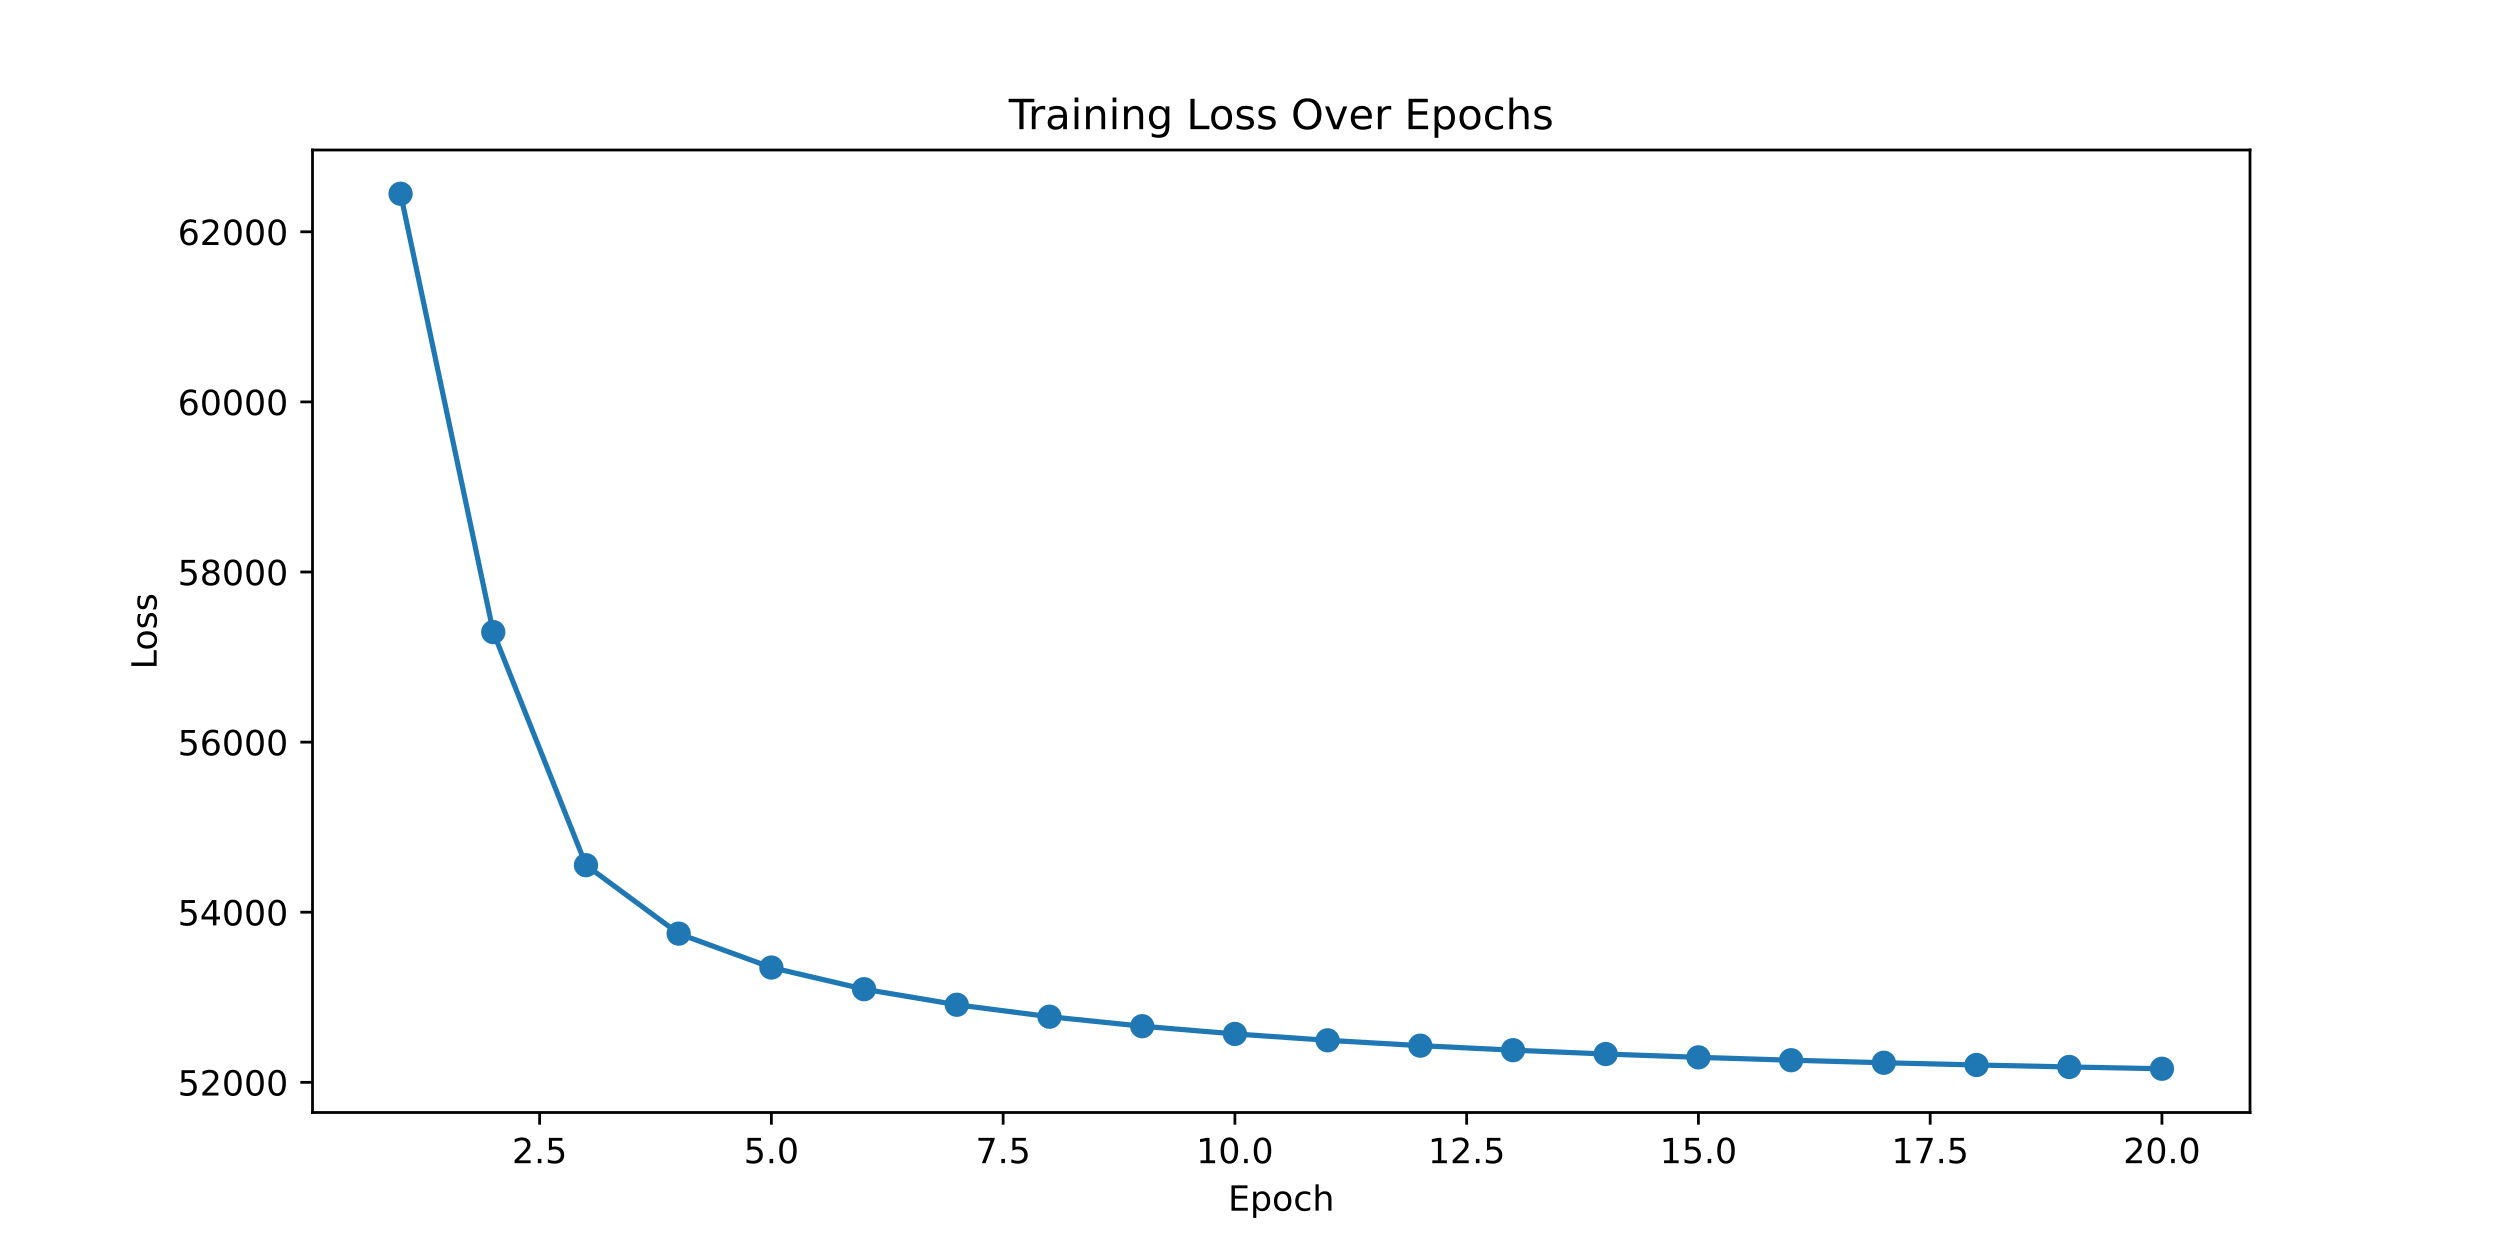
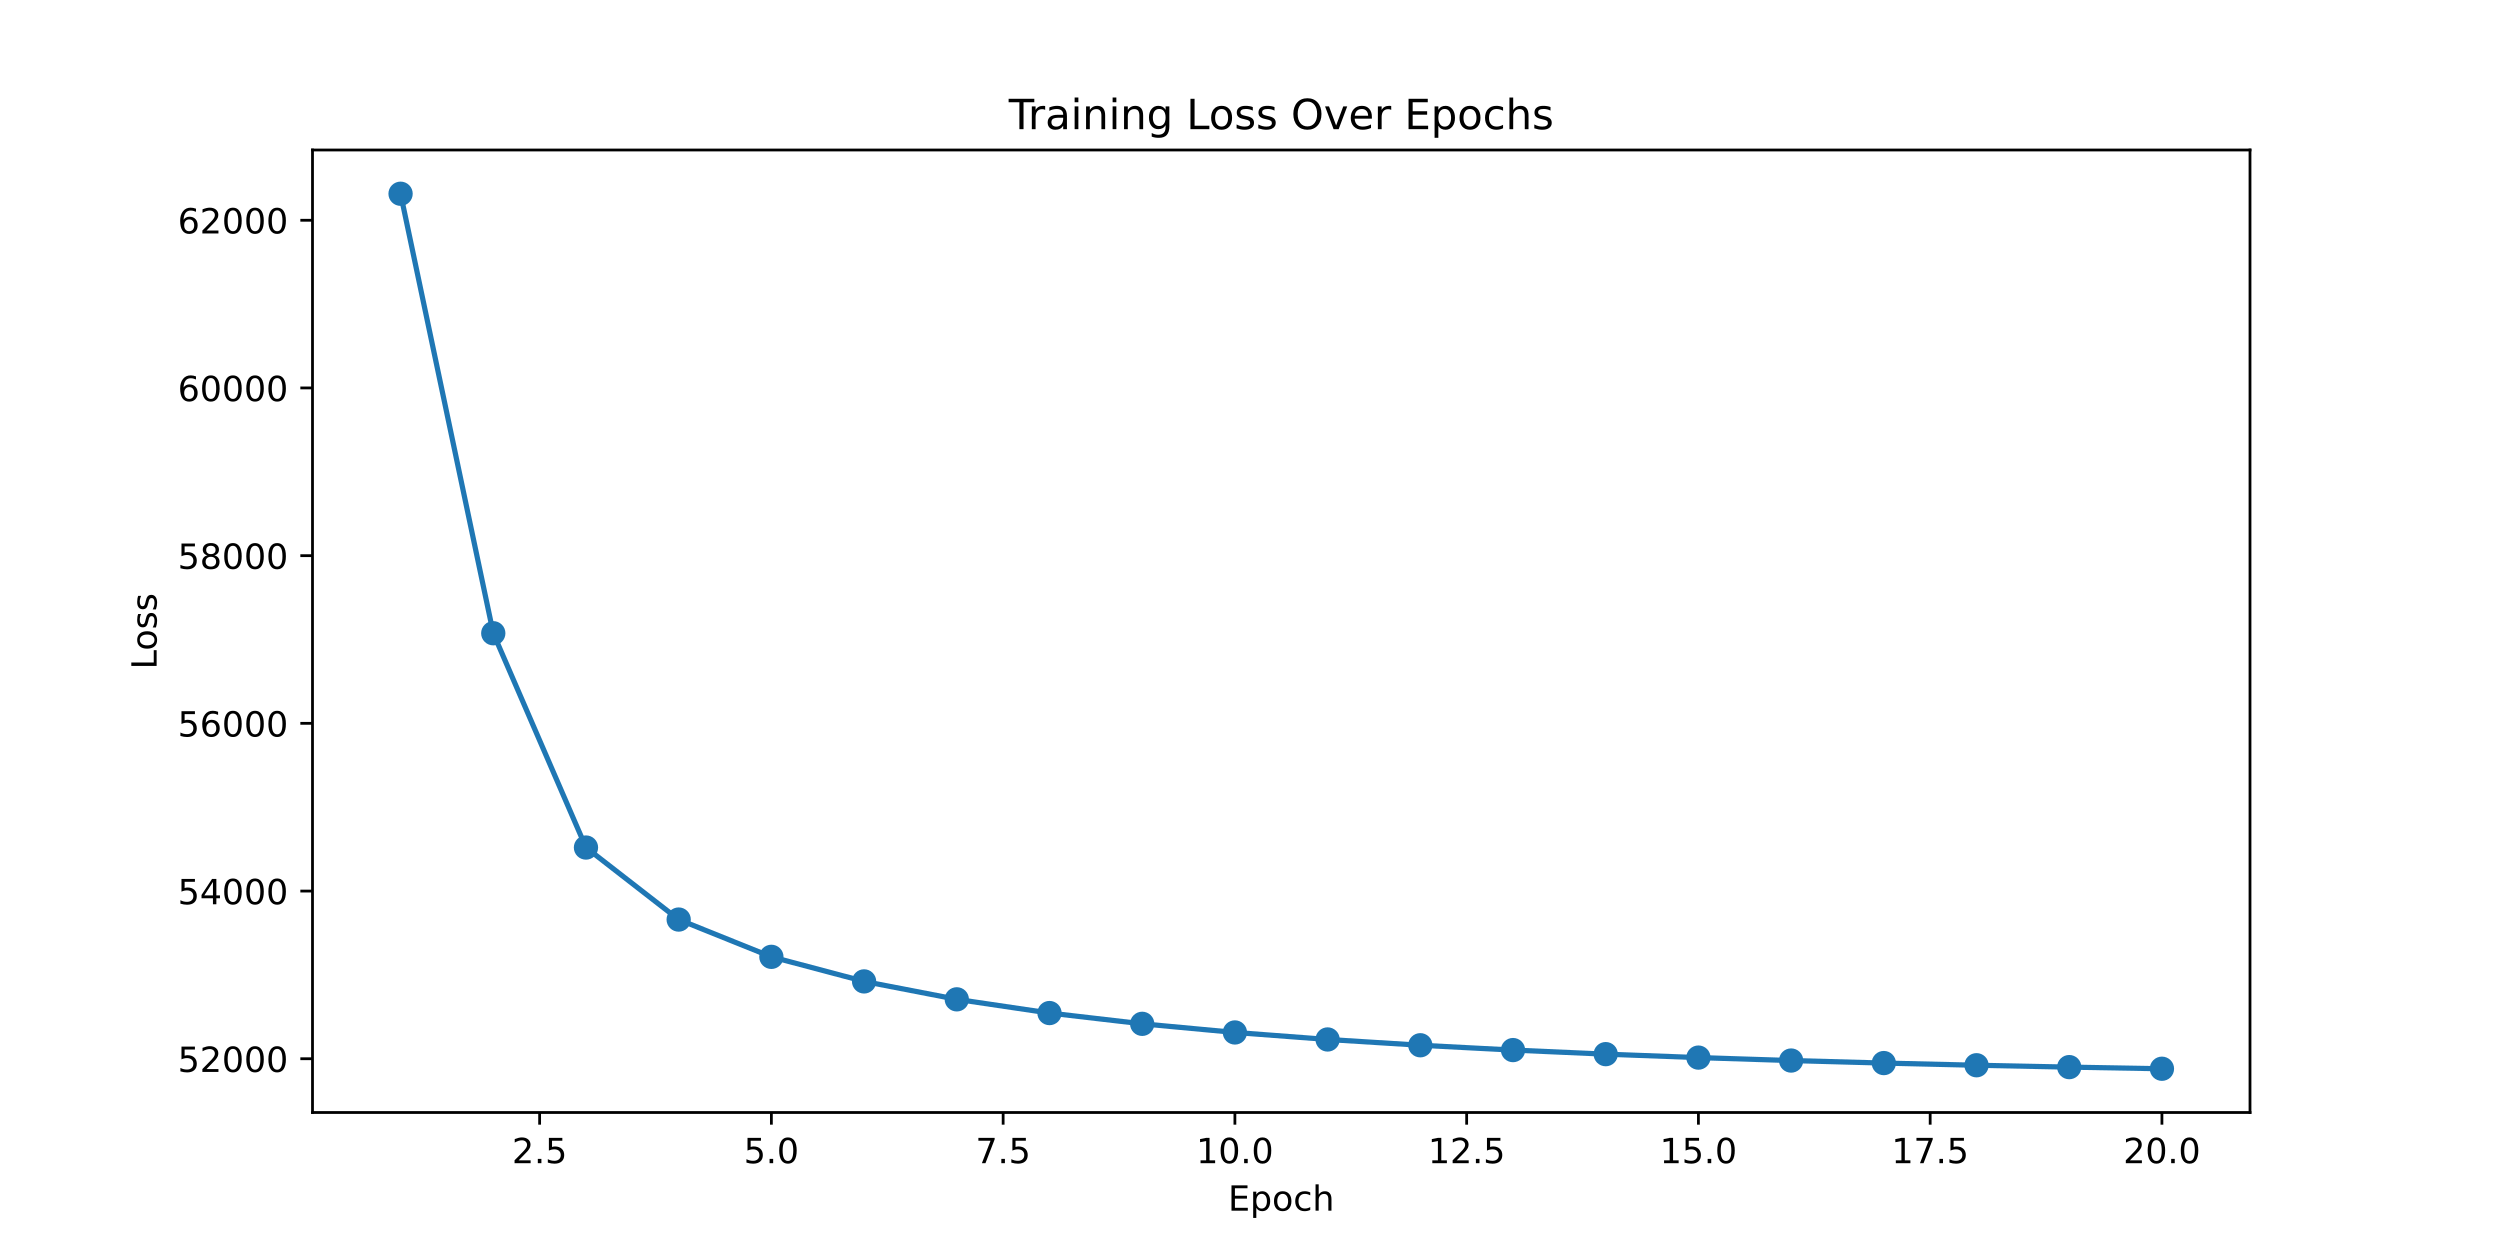
<svg xmlns="http://www.w3.org/2000/svg" xmlns:xlink="http://www.w3.org/1999/xlink" width="720pt" height="360pt" viewBox="0 0 720 360" version="1.1">
  <defs>
    <style type="text/css">*{stroke-linejoin: round; stroke-linecap: butt}</style>
  </defs>
  <g id="figure_1">
    <g id="patch_1">
      <path d="M 0 360  L 720 360  L 720 0  L 0 0  z " style="fill: #ffffff" />
    </g>
    <g id="axes_1">
      <g id="patch_2">
        <path d="M 90 320.4  L 648 320.4  L 648 43.2  L 90 43.2  z " style="fill: #ffffff" />
      </g>
      <g id="matplotlib.axis_1">
        <g id="xtick_1">
          <g id="line2d_1">
            <defs>
-               <path id="mb81f7843fc" d="M 0 0  L 0 3.5  " style="stroke: #000000; stroke-width: 0.8" />
+               <path id="m86ede173ee" d="M 0 0  L 0 3.5  " style="stroke: #000000; stroke-width: 0.8" />
            </defs>
            <g>
-               <use xlink:href="#mb81f7843fc" x="155.411" y="320.4" style="stroke: #000000; stroke-width: 0.8" />
+               <use xlink:href="#m86ede173ee" x="155.411" y="320.4" style="stroke: #000000; stroke-width: 0.8" />
            </g>
          </g>
          <g id="text_1">
            <g transform="translate(147.4599 334.9984) scale(0.1 -0.1)">
              <defs>
                <path id="DejaVuSans-32" d="M 1228 531  L 3431 531  L 3431 0  L 469 0  L 469 531  Q 828 903 1448 1529  Q 2069 2156 2228 2338  Q 2531 2678 2651 2914  Q 2772 3150 2772 3378  Q 2772 3750 2511 3984  Q 2250 4219 1831 4219  Q 1534 4219 1204 4116  Q 875 4013 500 3803  L 500 4441  Q 881 4594 1212 4672  Q 1544 4750 1819 4750  Q 2544 4750 2975 4387  Q 3406 4025 3406 3419  Q 3406 3131 3298 2873  Q 3191 2616 2906 2266  Q 2828 2175 2409 1742  Q 1991 1309 1228 531  z " transform="scale(0.015625)" />
                <path id="DejaVuSans-2e" d="M 684 794  L 1344 794  L 1344 0  L 684 0  L 684 794  z " transform="scale(0.015625)" />
                <path id="DejaVuSans-35" d="M 691 4666  L 3169 4666  L 3169 4134  L 1269 4134  L 1269 2991  Q 1406 3038 1543 3061  Q 1681 3084 1819 3084  Q 2600 3084 3056 2656  Q 3513 2228 3513 1497  Q 3513 744 3044 326  Q 2575 -91 1722 -91  Q 1428 -91 1123 -41  Q 819 9 494 109  L 494 744  Q 775 591 1075 516  Q 1375 441 1709 441  Q 2250 441 2565 725  Q 2881 1009 2881 1497  Q 2881 1984 2565 2268  Q 2250 2553 1709 2553  Q 1456 2553 1204 2497  Q 953 2441 691 2322  L 691 4666  z " transform="scale(0.015625)" />
              </defs>
              <use xlink:href="#DejaVuSans-32" />
              <use xlink:href="#DejaVuSans-2e" transform="translate(63.62305 0)" />
              <use xlink:href="#DejaVuSans-35" transform="translate(95.41016 0)" />
            </g>
          </g>
        </g>
        <g id="xtick_2">
          <g id="line2d_2">
            <g>
-               <use xlink:href="#mb81f7843fc" x="222.158" y="320.4" style="stroke: #000000; stroke-width: 0.8" />
+               <use xlink:href="#m86ede173ee" x="222.158" y="320.4" style="stroke: #000000; stroke-width: 0.8" />
            </g>
          </g>
          <g id="text_2">
            <g transform="translate(214.2063 334.9984) scale(0.1 -0.1)">
              <defs>
                <path id="DejaVuSans-30" d="M 2034 4250  Q 1547 4250 1301 3770  Q 1056 3291 1056 2328  Q 1056 1369 1301 889  Q 1547 409 2034 409  Q 2525 409 2770 889  Q 3016 1369 3016 2328  Q 3016 3291 2770 3770  Q 2525 4250 2034 4250  z M 2034 4750  Q 2819 4750 3233 4129  Q 3647 3509 3647 2328  Q 3647 1150 3233 529  Q 2819 -91 2034 -91  Q 1250 -91 836 529  Q 422 1150 422 2328  Q 422 3509 836 4129  Q 1250 4750 2034 4750  z " transform="scale(0.015625)" />
              </defs>
              <use xlink:href="#DejaVuSans-35" />
              <use xlink:href="#DejaVuSans-2e" transform="translate(63.62305 0)" />
              <use xlink:href="#DejaVuSans-30" transform="translate(95.41016 0)" />
            </g>
          </g>
        </g>
        <g id="xtick_3">
          <g id="line2d_3">
            <g>
-               <use xlink:href="#mb81f7843fc" x="288.904" y="320.4" style="stroke: #000000; stroke-width: 0.8" />
+               <use xlink:href="#m86ede173ee" x="288.904" y="320.4" style="stroke: #000000; stroke-width: 0.8" />
            </g>
          </g>
          <g id="text_3">
            <g transform="translate(280.9527 334.9984) scale(0.1 -0.1)">
              <defs>
                <path id="DejaVuSans-37" d="M 525 4666  L 3525 4666  L 3525 4397  L 1831 0  L 1172 0  L 2766 4134  L 525 4134  L 525 4666  z " transform="scale(0.015625)" />
              </defs>
              <use xlink:href="#DejaVuSans-37" />
              <use xlink:href="#DejaVuSans-2e" transform="translate(63.62305 0)" />
              <use xlink:href="#DejaVuSans-35" transform="translate(95.41016 0)" />
            </g>
          </g>
        </g>
        <g id="xtick_4">
          <g id="line2d_4">
            <g>
-               <use xlink:href="#mb81f7843fc" x="355.651" y="320.4" style="stroke: #000000; stroke-width: 0.8" />
+               <use xlink:href="#m86ede173ee" x="355.651" y="320.4" style="stroke: #000000; stroke-width: 0.8" />
            </g>
          </g>
          <g id="text_4">
            <g transform="translate(344.5179 334.9984) scale(0.1 -0.1)">
              <defs>
                <path id="DejaVuSans-31" d="M 794 531  L 1825 531  L 1825 4091  L 703 3866  L 703 4441  L 1819 4666  L 2450 4666  L 2450 531  L 3481 531  L 3481 0  L 794 0  L 794 531  z " transform="scale(0.015625)" />
              </defs>
              <use xlink:href="#DejaVuSans-31" />
              <use xlink:href="#DejaVuSans-30" transform="translate(63.62305 0)" />
              <use xlink:href="#DejaVuSans-2e" transform="translate(127.2461 0)" />
              <use xlink:href="#DejaVuSans-30" transform="translate(159.0332 0)" />
            </g>
          </g>
        </g>
        <g id="xtick_5">
          <g id="line2d_5">
            <g>
-               <use xlink:href="#mb81f7843fc" x="422.397" y="320.4" style="stroke: #000000; stroke-width: 0.8" />
+               <use xlink:href="#m86ede173ee" x="422.397" y="320.4" style="stroke: #000000; stroke-width: 0.8" />
            </g>
          </g>
          <g id="text_5">
            <g transform="translate(411.2643 334.9984) scale(0.1 -0.1)">
              <use xlink:href="#DejaVuSans-31" />
              <use xlink:href="#DejaVuSans-32" transform="translate(63.62305 0)" />
              <use xlink:href="#DejaVuSans-2e" transform="translate(127.2461 0)" />
              <use xlink:href="#DejaVuSans-35" transform="translate(159.0332 0)" />
            </g>
          </g>
        </g>
        <g id="xtick_6">
          <g id="line2d_6">
            <g>
-               <use xlink:href="#mb81f7843fc" x="489.144" y="320.4" style="stroke: #000000; stroke-width: 0.8" />
+               <use xlink:href="#m86ede173ee" x="489.144" y="320.4" style="stroke: #000000; stroke-width: 0.8" />
            </g>
          </g>
          <g id="text_6">
            <g transform="translate(478.0107 334.9984) scale(0.1 -0.1)">
              <use xlink:href="#DejaVuSans-31" />
              <use xlink:href="#DejaVuSans-35" transform="translate(63.62305 0)" />
              <use xlink:href="#DejaVuSans-2e" transform="translate(127.2461 0)" />
              <use xlink:href="#DejaVuSans-30" transform="translate(159.0332 0)" />
            </g>
          </g>
        </g>
        <g id="xtick_7">
          <g id="line2d_7">
            <g>
-               <use xlink:href="#mb81f7843fc" x="555.89" y="320.4" style="stroke: #000000; stroke-width: 0.8" />
+               <use xlink:href="#m86ede173ee" x="555.89" y="320.4" style="stroke: #000000; stroke-width: 0.8" />
            </g>
          </g>
          <g id="text_7">
            <g transform="translate(544.7571 334.9984) scale(0.1 -0.1)">
              <use xlink:href="#DejaVuSans-31" />
              <use xlink:href="#DejaVuSans-37" transform="translate(63.62305 0)" />
              <use xlink:href="#DejaVuSans-2e" transform="translate(127.2461 0)" />
              <use xlink:href="#DejaVuSans-35" transform="translate(159.0332 0)" />
            </g>
          </g>
        </g>
        <g id="xtick_8">
          <g id="line2d_8">
            <g>
-               <use xlink:href="#mb81f7843fc" x="622.636" y="320.4" style="stroke: #000000; stroke-width: 0.8" />
+               <use xlink:href="#m86ede173ee" x="622.636" y="320.4" style="stroke: #000000; stroke-width: 0.8" />
            </g>
          </g>
          <g id="text_8">
            <g transform="translate(611.5036 334.9984) scale(0.1 -0.1)">
              <use xlink:href="#DejaVuSans-32" />
              <use xlink:href="#DejaVuSans-30" transform="translate(63.62305 0)" />
              <use xlink:href="#DejaVuSans-2e" transform="translate(127.2461 0)" />
              <use xlink:href="#DejaVuSans-30" transform="translate(159.0332 0)" />
            </g>
          </g>
        </g>
        <g id="text_9">
          <g transform="translate(353.6891 348.6766) scale(0.1 -0.1)">
            <defs>
              <path id="DejaVuSans-45" d="M 628 4666  L 3578 4666  L 3578 4134  L 1259 4134  L 1259 2753  L 3481 2753  L 3481 2222  L 1259 2222  L 1259 531  L 3634 531  L 3634 0  L 628 0  L 628 4666  z " transform="scale(0.015625)" />
              <path id="DejaVuSans-70" d="M 1159 525  L 1159 -1331  L 581 -1331  L 581 3500  L 1159 3500  L 1159 2969  Q 1341 3281 1617 3432  Q 1894 3584 2278 3584  Q 2916 3584 3314 3078  Q 3713 2572 3713 1747  Q 3713 922 3314 415  Q 2916 -91 2278 -91  Q 1894 -91 1617 61  Q 1341 213 1159 525  z M 3116 1747  Q 3116 2381 2855 2742  Q 2594 3103 2138 3103  Q 1681 3103 1420 2742  Q 1159 2381 1159 1747  Q 1159 1113 1420 752  Q 1681 391 2138 391  Q 2594 391 2855 752  Q 3116 1113 3116 1747  z " transform="scale(0.015625)" />
              <path id="DejaVuSans-6f" d="M 1959 3097  Q 1497 3097 1228 2736  Q 959 2375 959 1747  Q 959 1119 1226 758  Q 1494 397 1959 397  Q 2419 397 2687 759  Q 2956 1122 2956 1747  Q 2956 2369 2687 2733  Q 2419 3097 1959 3097  z M 1959 3584  Q 2709 3584 3137 3096  Q 3566 2609 3566 1747  Q 3566 888 3137 398  Q 2709 -91 1959 -91  Q 1206 -91 779 398  Q 353 888 353 1747  Q 353 2609 779 3096  Q 1206 3584 1959 3584  z " transform="scale(0.015625)" />
              <path id="DejaVuSans-63" d="M 3122 3366  L 3122 2828  Q 2878 2963 2633 3030  Q 2388 3097 2138 3097  Q 1578 3097 1268 2742  Q 959 2388 959 1747  Q 959 1106 1268 751  Q 1578 397 2138 397  Q 2388 397 2633 464  Q 2878 531 3122 666  L 3122 134  Q 2881 22 2623 -34  Q 2366 -91 2075 -91  Q 1284 -91 818 406  Q 353 903 353 1747  Q 353 2603 823 3093  Q 1294 3584 2113 3584  Q 2378 3584 2631 3529  Q 2884 3475 3122 3366  z " transform="scale(0.015625)" />
              <path id="DejaVuSans-68" d="M 3513 2113  L 3513 0  L 2938 0  L 2938 2094  Q 2938 2591 2744 2837  Q 2550 3084 2163 3084  Q 1697 3084 1428 2787  Q 1159 2491 1159 1978  L 1159 0  L 581 0  L 581 4863  L 1159 4863  L 1159 2956  Q 1366 3272 1645 3428  Q 1925 3584 2291 3584  Q 2894 3584 3203 3211  Q 3513 2838 3513 2113  z " transform="scale(0.015625)" />
            </defs>
            <use xlink:href="#DejaVuSans-45" />
            <use xlink:href="#DejaVuSans-70" transform="translate(63.18359 0)" />
            <use xlink:href="#DejaVuSans-6f" transform="translate(126.6602 0)" />
            <use xlink:href="#DejaVuSans-63" transform="translate(187.8418 0)" />
            <use xlink:href="#DejaVuSans-68" transform="translate(242.8223 0)" />
          </g>
        </g>
      </g>
      <g id="matplotlib.axis_2">
        <g id="ytick_1">
          <g id="line2d_9">
            <defs>
-               <path id="mbf76de9b8c" d="M 0 0  L -3.5 0  " style="stroke: #000000; stroke-width: 0.8" />
+               <path id="m287cf3b19f" d="M 0 0  L -3.5 0  " style="stroke: #000000; stroke-width: 0.8" />
            </defs>
            <g>
-               <use xlink:href="#mbf76de9b8c" x="90" y="311.71" style="stroke: #000000; stroke-width: 0.8" />
+               <use xlink:href="#m287cf3b19f" x="90" y="304.919" style="stroke: #000000; stroke-width: 0.8" />
            </g>
          </g>
          <g id="text_10">
-             <g transform="translate(51.1875 315.5093) scale(0.1 -0.1)">
+             <g transform="translate(51.1875 308.7183) scale(0.1 -0.1)">
              <use xlink:href="#DejaVuSans-35" />
              <use xlink:href="#DejaVuSans-32" transform="translate(63.62305 0)" />
              <use xlink:href="#DejaVuSans-30" transform="translate(127.2461 0)" />
              <use xlink:href="#DejaVuSans-30" transform="translate(190.8691 0)" />
              <use xlink:href="#DejaVuSans-30" transform="translate(254.4922 0)" />
            </g>
          </g>
        </g>
        <g id="ytick_2">
          <g id="line2d_10">
            <g>
-               <use xlink:href="#mbf76de9b8c" x="90" y="262.719" style="stroke: #000000; stroke-width: 0.8" />
+               <use xlink:href="#m287cf3b19f" x="90" y="256.621" style="stroke: #000000; stroke-width: 0.8" />
            </g>
          </g>
          <g id="text_11">
-             <g transform="translate(51.1875 266.5179) scale(0.1 -0.1)">
+             <g transform="translate(51.1875 260.4207) scale(0.1 -0.1)">
              <defs>
                <path id="DejaVuSans-34" d="M 2419 4116  L 825 1625  L 2419 1625  L 2419 4116  z M 2253 4666  L 3047 4666  L 3047 1625  L 3713 1625  L 3713 1100  L 3047 1100  L 3047 0  L 2419 0  L 2419 1100  L 313 1100  L 313 1709  L 2253 4666  z " transform="scale(0.015625)" />
              </defs>
              <use xlink:href="#DejaVuSans-35" />
              <use xlink:href="#DejaVuSans-34" transform="translate(63.62305 0)" />
              <use xlink:href="#DejaVuSans-30" transform="translate(127.2461 0)" />
              <use xlink:href="#DejaVuSans-30" transform="translate(190.8691 0)" />
              <use xlink:href="#DejaVuSans-30" transform="translate(254.4922 0)" />
            </g>
          </g>
        </g>
        <g id="ytick_3">
          <g id="line2d_11">
            <g>
-               <use xlink:href="#mbf76de9b8c" x="90" y="213.727" style="stroke: #000000; stroke-width: 0.8" />
+               <use xlink:href="#m287cf3b19f" x="90" y="208.324" style="stroke: #000000; stroke-width: 0.8" />
            </g>
          </g>
          <g id="text_12">
-             <g transform="translate(51.1875 217.5266) scale(0.1 -0.1)">
+             <g transform="translate(51.1875 212.123) scale(0.1 -0.1)">
              <defs>
                <path id="DejaVuSans-36" d="M 2113 2584  Q 1688 2584 1439 2293  Q 1191 2003 1191 1497  Q 1191 994 1439 701  Q 1688 409 2113 409  Q 2538 409 2786 701  Q 3034 994 3034 1497  Q 3034 2003 2786 2293  Q 2538 2584 2113 2584  z M 3366 4563  L 3366 3988  Q 3128 4100 2886 4159  Q 2644 4219 2406 4219  Q 1781 4219 1451 3797  Q 1122 3375 1075 2522  Q 1259 2794 1537 2939  Q 1816 3084 2150 3084  Q 2853 3084 3261 2657  Q 3669 2231 3669 1497  Q 3669 778 3244 343  Q 2819 -91 2113 -91  Q 1303 -91 875 529  Q 447 1150 447 2328  Q 447 3434 972 4092  Q 1497 4750 2381 4750  Q 2619 4750 2861 4703  Q 3103 4656 3366 4563  z " transform="scale(0.015625)" />
              </defs>
              <use xlink:href="#DejaVuSans-35" />
              <use xlink:href="#DejaVuSans-36" transform="translate(63.62305 0)" />
              <use xlink:href="#DejaVuSans-30" transform="translate(127.2461 0)" />
              <use xlink:href="#DejaVuSans-30" transform="translate(190.8691 0)" />
              <use xlink:href="#DejaVuSans-30" transform="translate(254.4922 0)" />
            </g>
          </g>
        </g>
        <g id="ytick_4">
          <g id="line2d_12">
            <g>
-               <use xlink:href="#mbf76de9b8c" x="90" y="164.736" style="stroke: #000000; stroke-width: 0.8" />
+               <use xlink:href="#m287cf3b19f" x="90" y="160.026" style="stroke: #000000; stroke-width: 0.8" />
            </g>
          </g>
          <g id="text_13">
-             <g transform="translate(51.1875 168.5352) scale(0.1 -0.1)">
+             <g transform="translate(51.1875 163.8253) scale(0.1 -0.1)">
              <defs>
                <path id="DejaVuSans-38" d="M 2034 2216  Q 1584 2216 1326 1975  Q 1069 1734 1069 1313  Q 1069 891 1326 650  Q 1584 409 2034 409  Q 2484 409 2743 651  Q 3003 894 3003 1313  Q 3003 1734 2745 1975  Q 2488 2216 2034 2216  z M 1403 2484  Q 997 2584 770 2862  Q 544 3141 544 3541  Q 544 4100 942 4425  Q 1341 4750 2034 4750  Q 2731 4750 3128 4425  Q 3525 4100 3525 3541  Q 3525 3141 3298 2862  Q 3072 2584 2669 2484  Q 3125 2378 3379 2068  Q 3634 1759 3634 1313  Q 3634 634 3220 271  Q 2806 -91 2034 -91  Q 1263 -91 848 271  Q 434 634 434 1313  Q 434 1759 690 2068  Q 947 2378 1403 2484  z M 1172 3481  Q 1172 3119 1398 2916  Q 1625 2713 2034 2713  Q 2441 2713 2670 2916  Q 2900 3119 2900 3481  Q 2900 3844 2670 4047  Q 2441 4250 2034 4250  Q 1625 4250 1398 4047  Q 1172 3844 1172 3481  z " transform="scale(0.015625)" />
              </defs>
              <use xlink:href="#DejaVuSans-35" />
              <use xlink:href="#DejaVuSans-38" transform="translate(63.62305 0)" />
              <use xlink:href="#DejaVuSans-30" transform="translate(127.2461 0)" />
              <use xlink:href="#DejaVuSans-30" transform="translate(190.8691 0)" />
              <use xlink:href="#DejaVuSans-30" transform="translate(254.4922 0)" />
            </g>
          </g>
        </g>
        <g id="ytick_5">
          <g id="line2d_13">
            <g>
-               <use xlink:href="#mbf76de9b8c" x="90" y="115.745" style="stroke: #000000; stroke-width: 0.8" />
+               <use xlink:href="#m287cf3b19f" x="90" y="111.728" style="stroke: #000000; stroke-width: 0.8" />
            </g>
          </g>
          <g id="text_14">
-             <g transform="translate(51.1875 119.5438) scale(0.1 -0.1)">
+             <g transform="translate(51.1875 115.5277) scale(0.1 -0.1)">
              <use xlink:href="#DejaVuSans-36" />
              <use xlink:href="#DejaVuSans-30" transform="translate(63.62305 0)" />
              <use xlink:href="#DejaVuSans-30" transform="translate(127.2461 0)" />
              <use xlink:href="#DejaVuSans-30" transform="translate(190.8691 0)" />
              <use xlink:href="#DejaVuSans-30" transform="translate(254.4922 0)" />
            </g>
          </g>
        </g>
        <g id="ytick_6">
          <g id="line2d_14">
            <g>
-               <use xlink:href="#mbf76de9b8c" x="90" y="66.753" style="stroke: #000000; stroke-width: 0.8" />
+               <use xlink:href="#m287cf3b19f" x="90" y="63.431" style="stroke: #000000; stroke-width: 0.8" />
            </g>
          </g>
          <g id="text_15">
-             <g transform="translate(51.1875 70.55245) scale(0.1 -0.1)">
+             <g transform="translate(51.1875 67.22998) scale(0.1 -0.1)">
              <use xlink:href="#DejaVuSans-36" />
              <use xlink:href="#DejaVuSans-32" transform="translate(63.62305 0)" />
              <use xlink:href="#DejaVuSans-30" transform="translate(127.2461 0)" />
              <use xlink:href="#DejaVuSans-30" transform="translate(190.8691 0)" />
              <use xlink:href="#DejaVuSans-30" transform="translate(254.4922 0)" />
            </g>
          </g>
        </g>
        <g id="text_16">
          <g transform="translate(45.10781 192.7672) rotate(-90) scale(0.1 -0.1)">
            <defs>
              <path id="DejaVuSans-4c" d="M 628 4666  L 1259 4666  L 1259 531  L 3531 531  L 3531 0  L 628 0  L 628 4666  z " transform="scale(0.015625)" />
              <path id="DejaVuSans-73" d="M 2834 3397  L 2834 2853  Q 2591 2978 2328 3040  Q 2066 3103 1784 3103  Q 1356 3103 1142 2972  Q 928 2841 928 2578  Q 928 2378 1081 2264  Q 1234 2150 1697 2047  L 1894 2003  Q 2506 1872 2764 1633  Q 3022 1394 3022 966  Q 3022 478 2636 193  Q 2250 -91 1575 -91  Q 1294 -91 989 -36  Q 684 19 347 128  L 347 722  Q 666 556 975 473  Q 1284 391 1588 391  Q 1994 391 2212 530  Q 2431 669 2431 922  Q 2431 1156 2273 1281  Q 2116 1406 1581 1522  L 1381 1569  Q 847 1681 609 1914  Q 372 2147 372 2553  Q 372 3047 722 3315  Q 1072 3584 1716 3584  Q 2034 3584 2315 3537  Q 2597 3491 2834 3397  z " transform="scale(0.015625)" />
            </defs>
            <use xlink:href="#DejaVuSans-4c" />
            <use xlink:href="#DejaVuSans-6f" transform="translate(53.96289 0)" />
            <use xlink:href="#DejaVuSans-73" transform="translate(115.1445 0)" />
            <use xlink:href="#DejaVuSans-73" transform="translate(167.2441 0)" />
          </g>
        </g>
      </g>
      <g id="line2d_15">
-         <path d="M 115.364 55.8  L 142.062 182.043  L 168.761 249.171  L 195.459 268.887  L 222.158 278.653  L 248.856 284.886  L 275.555 289.373  L 302.254 292.814  L 328.952 295.549  L 355.651 297.774  L 382.349 299.612  L 409.048 301.149  L 435.746 302.45  L 462.445 303.559  L 489.144 304.515  L 515.842 305.345  L 542.541 306.073  L 569.239 306.716  L 595.938 307.288  L 622.636 307.8  " clip-path="url(#p6ecf3ffd17)" style="fill: none; stroke: #1f77b4; stroke-width: 1.5; stroke-linecap: square" />
+         <path d="M 115.364 55.8  L 142.062 182.375  L 168.761 244.092  L 195.459 264.832  L 222.158 275.571  L 248.856 282.648  L 275.555 287.81  L 302.254 291.76  L 328.952 294.863  L 355.651 297.348  L 382.349 299.368  L 409.048 301.034  L 435.746 302.424  L 462.445 303.595  L 489.144 304.589  L 515.842 305.437  L 542.541 306.164  L 569.239 306.791  L 595.938 307.331  L 622.636 307.8  " clip-path="url(#pf9868fb982)" style="fill: none; stroke: #1f77b4; stroke-width: 1.5; stroke-linecap: square" />
        <defs>
-           <path id="m2b61f5367e" d="M 0 3  C 0.796 3 1.559 2.684 2.121 2.121  C 2.684 1.559 3 0.796 3 0  C 3 -0.796 2.684 -1.559 2.121 -2.121  C 1.559 -2.684 0.796 -3 0 -3  C -0.796 -3 -1.559 -2.684 -2.121 -2.121  C -2.684 -1.559 -3 -0.796 -3 0  C -3 0.796 -2.684 1.559 -2.121 2.121  C -1.559 2.684 -0.796 3 0 3  z " style="stroke: #1f77b4" />
+           <path id="mb60d9df8a7" d="M 0 3  C 0.796 3 1.559 2.684 2.121 2.121  C 2.684 1.559 3 0.796 3 0  C 3 -0.796 2.684 -1.559 2.121 -2.121  C 1.559 -2.684 0.796 -3 0 -3  C -0.796 -3 -1.559 -2.684 -2.121 -2.121  C -2.684 -1.559 -3 -0.796 -3 0  C -3 0.796 -2.684 1.559 -2.121 2.121  C -1.559 2.684 -0.796 3 0 3  z " style="stroke: #1f77b4" />
        </defs>
-         <g clip-path="url(#p6ecf3ffd17)">
-           <use xlink:href="#m2b61f5367e" x="115.364" y="55.8" style="fill: #1f77b4; stroke: #1f77b4" />
-           <use xlink:href="#m2b61f5367e" x="142.062" y="182.043" style="fill: #1f77b4; stroke: #1f77b4" />
-           <use xlink:href="#m2b61f5367e" x="168.761" y="249.171" style="fill: #1f77b4; stroke: #1f77b4" />
-           <use xlink:href="#m2b61f5367e" x="195.459" y="268.887" style="fill: #1f77b4; stroke: #1f77b4" />
-           <use xlink:href="#m2b61f5367e" x="222.158" y="278.653" style="fill: #1f77b4; stroke: #1f77b4" />
-           <use xlink:href="#m2b61f5367e" x="248.856" y="284.886" style="fill: #1f77b4; stroke: #1f77b4" />
-           <use xlink:href="#m2b61f5367e" x="275.555" y="289.373" style="fill: #1f77b4; stroke: #1f77b4" />
-           <use xlink:href="#m2b61f5367e" x="302.254" y="292.814" style="fill: #1f77b4; stroke: #1f77b4" />
-           <use xlink:href="#m2b61f5367e" x="328.952" y="295.549" style="fill: #1f77b4; stroke: #1f77b4" />
-           <use xlink:href="#m2b61f5367e" x="355.651" y="297.774" style="fill: #1f77b4; stroke: #1f77b4" />
-           <use xlink:href="#m2b61f5367e" x="382.349" y="299.612" style="fill: #1f77b4; stroke: #1f77b4" />
-           <use xlink:href="#m2b61f5367e" x="409.048" y="301.149" style="fill: #1f77b4; stroke: #1f77b4" />
-           <use xlink:href="#m2b61f5367e" x="435.746" y="302.45" style="fill: #1f77b4; stroke: #1f77b4" />
-           <use xlink:href="#m2b61f5367e" x="462.445" y="303.559" style="fill: #1f77b4; stroke: #1f77b4" />
-           <use xlink:href="#m2b61f5367e" x="489.144" y="304.515" style="fill: #1f77b4; stroke: #1f77b4" />
-           <use xlink:href="#m2b61f5367e" x="515.842" y="305.345" style="fill: #1f77b4; stroke: #1f77b4" />
-           <use xlink:href="#m2b61f5367e" x="542.541" y="306.073" style="fill: #1f77b4; stroke: #1f77b4" />
-           <use xlink:href="#m2b61f5367e" x="569.239" y="306.716" style="fill: #1f77b4; stroke: #1f77b4" />
-           <use xlink:href="#m2b61f5367e" x="595.938" y="307.288" style="fill: #1f77b4; stroke: #1f77b4" />
-           <use xlink:href="#m2b61f5367e" x="622.636" y="307.8" style="fill: #1f77b4; stroke: #1f77b4" />
+         <g clip-path="url(#pf9868fb982)">
+           <use xlink:href="#mb60d9df8a7" x="115.364" y="55.8" style="fill: #1f77b4; stroke: #1f77b4" />
+           <use xlink:href="#mb60d9df8a7" x="142.062" y="182.375" style="fill: #1f77b4; stroke: #1f77b4" />
+           <use xlink:href="#mb60d9df8a7" x="168.761" y="244.092" style="fill: #1f77b4; stroke: #1f77b4" />
+           <use xlink:href="#mb60d9df8a7" x="195.459" y="264.832" style="fill: #1f77b4; stroke: #1f77b4" />
+           <use xlink:href="#mb60d9df8a7" x="222.158" y="275.571" style="fill: #1f77b4; stroke: #1f77b4" />
+           <use xlink:href="#mb60d9df8a7" x="248.856" y="282.648" style="fill: #1f77b4; stroke: #1f77b4" />
+           <use xlink:href="#mb60d9df8a7" x="275.555" y="287.81" style="fill: #1f77b4; stroke: #1f77b4" />
+           <use xlink:href="#mb60d9df8a7" x="302.254" y="291.76" style="fill: #1f77b4; stroke: #1f77b4" />
+           <use xlink:href="#mb60d9df8a7" x="328.952" y="294.863" style="fill: #1f77b4; stroke: #1f77b4" />
+           <use xlink:href="#mb60d9df8a7" x="355.651" y="297.348" style="fill: #1f77b4; stroke: #1f77b4" />
+           <use xlink:href="#mb60d9df8a7" x="382.349" y="299.368" style="fill: #1f77b4; stroke: #1f77b4" />
+           <use xlink:href="#mb60d9df8a7" x="409.048" y="301.034" style="fill: #1f77b4; stroke: #1f77b4" />
+           <use xlink:href="#mb60d9df8a7" x="435.746" y="302.424" style="fill: #1f77b4; stroke: #1f77b4" />
+           <use xlink:href="#mb60d9df8a7" x="462.445" y="303.595" style="fill: #1f77b4; stroke: #1f77b4" />
+           <use xlink:href="#mb60d9df8a7" x="489.144" y="304.589" style="fill: #1f77b4; stroke: #1f77b4" />
+           <use xlink:href="#mb60d9df8a7" x="515.842" y="305.437" style="fill: #1f77b4; stroke: #1f77b4" />
+           <use xlink:href="#mb60d9df8a7" x="542.541" y="306.164" style="fill: #1f77b4; stroke: #1f77b4" />
+           <use xlink:href="#mb60d9df8a7" x="569.239" y="306.791" style="fill: #1f77b4; stroke: #1f77b4" />
+           <use xlink:href="#mb60d9df8a7" x="595.938" y="307.331" style="fill: #1f77b4; stroke: #1f77b4" />
+           <use xlink:href="#mb60d9df8a7" x="622.636" y="307.8" style="fill: #1f77b4; stroke: #1f77b4" />
        </g>
      </g>
      <g id="patch_3">
        <path d="M 90 320.4  L 90 43.2  " style="fill: none; stroke: #000000; stroke-width: 0.8; stroke-linejoin: miter; stroke-linecap: square" />
      </g>
      <g id="patch_4">
        <path d="M 648 320.4  L 648 43.2  " style="fill: none; stroke: #000000; stroke-width: 0.8; stroke-linejoin: miter; stroke-linecap: square" />
      </g>
      <g id="patch_5">
        <path d="M 90 320.4  L 648 320.4  " style="fill: none; stroke: #000000; stroke-width: 0.8; stroke-linejoin: miter; stroke-linecap: square" />
      </g>
      <g id="patch_6">
        <path d="M 90 43.2  L 648 43.2  " style="fill: none; stroke: #000000; stroke-width: 0.8; stroke-linejoin: miter; stroke-linecap: square" />
      </g>
      <g id="text_17">
        <g transform="translate(290.5163 37.2) scale(0.12 -0.12)">
          <defs>
            <path id="DejaVuSans-54" d="M -19 4666  L 3928 4666  L 3928 4134  L 2272 4134  L 2272 0  L 1638 0  L 1638 4134  L -19 4134  L -19 4666  z " transform="scale(0.015625)" />
            <path id="DejaVuSans-72" d="M 2631 2963  Q 2534 3019 2420 3045  Q 2306 3072 2169 3072  Q 1681 3072 1420 2755  Q 1159 2438 1159 1844  L 1159 0  L 581 0  L 581 3500  L 1159 3500  L 1159 2956  Q 1341 3275 1631 3429  Q 1922 3584 2338 3584  Q 2397 3584 2469 3576  Q 2541 3569 2628 3553  L 2631 2963  z " transform="scale(0.015625)" />
            <path id="DejaVuSans-61" d="M 2194 1759  Q 1497 1759 1228 1600  Q 959 1441 959 1056  Q 959 750 1161 570  Q 1363 391 1709 391  Q 2188 391 2477 730  Q 2766 1069 2766 1631  L 2766 1759  L 2194 1759  z M 3341 1997  L 3341 0  L 2766 0  L 2766 531  Q 2569 213 2275 61  Q 1981 -91 1556 -91  Q 1019 -91 701 211  Q 384 513 384 1019  Q 384 1609 779 1909  Q 1175 2209 1959 2209  L 2766 2209  L 2766 2266  Q 2766 2663 2505 2880  Q 2244 3097 1772 3097  Q 1472 3097 1187 3025  Q 903 2953 641 2809  L 641 3341  Q 956 3463 1253 3523  Q 1550 3584 1831 3584  Q 2591 3584 2966 3190  Q 3341 2797 3341 1997  z " transform="scale(0.015625)" />
            <path id="DejaVuSans-69" d="M 603 3500  L 1178 3500  L 1178 0  L 603 0  L 603 3500  z M 603 4863  L 1178 4863  L 1178 4134  L 603 4134  L 603 4863  z " transform="scale(0.015625)" />
            <path id="DejaVuSans-6e" d="M 3513 2113  L 3513 0  L 2938 0  L 2938 2094  Q 2938 2591 2744 2837  Q 2550 3084 2163 3084  Q 1697 3084 1428 2787  Q 1159 2491 1159 1978  L 1159 0  L 581 0  L 581 3500  L 1159 3500  L 1159 2956  Q 1366 3272 1645 3428  Q 1925 3584 2291 3584  Q 2894 3584 3203 3211  Q 3513 2838 3513 2113  z " transform="scale(0.015625)" />
            <path id="DejaVuSans-67" d="M 2906 1791  Q 2906 2416 2648 2759  Q 2391 3103 1925 3103  Q 1463 3103 1205 2759  Q 947 2416 947 1791  Q 947 1169 1205 825  Q 1463 481 1925 481  Q 2391 481 2648 825  Q 2906 1169 2906 1791  z M 3481 434  Q 3481 -459 3084 -895  Q 2688 -1331 1869 -1331  Q 1566 -1331 1297 -1286  Q 1028 -1241 775 -1147  L 775 -588  Q 1028 -725 1275 -790  Q 1522 -856 1778 -856  Q 2344 -856 2625 -561  Q 2906 -266 2906 331  L 2906 616  Q 2728 306 2450 153  Q 2172 0 1784 0  Q 1141 0 747 490  Q 353 981 353 1791  Q 353 2603 747 3093  Q 1141 3584 1784 3584  Q 2172 3584 2450 3431  Q 2728 3278 2906 2969  L 2906 3500  L 3481 3500  L 3481 434  z " transform="scale(0.015625)" />
            <path id="DejaVuSans-20" transform="scale(0.015625)" />
            <path id="DejaVuSans-4f" d="M 2522 4238  Q 1834 4238 1429 3725  Q 1025 3213 1025 2328  Q 1025 1447 1429 934  Q 1834 422 2522 422  Q 3209 422 3611 934  Q 4013 1447 4013 2328  Q 4013 3213 3611 3725  Q 3209 4238 2522 4238  z M 2522 4750  Q 3503 4750 4090 4092  Q 4678 3434 4678 2328  Q 4678 1225 4090 567  Q 3503 -91 2522 -91  Q 1538 -91 948 565  Q 359 1222 359 2328  Q 359 3434 948 4092  Q 1538 4750 2522 4750  z " transform="scale(0.015625)" />
            <path id="DejaVuSans-76" d="M 191 3500  L 800 3500  L 1894 563  L 2988 3500  L 3597 3500  L 2284 0  L 1503 0  L 191 3500  z " transform="scale(0.015625)" />
            <path id="DejaVuSans-65" d="M 3597 1894  L 3597 1613  L 953 1613  Q 991 1019 1311 708  Q 1631 397 2203 397  Q 2534 397 2845 478  Q 3156 559 3463 722  L 3463 178  Q 3153 47 2828 -22  Q 2503 -91 2169 -91  Q 1331 -91 842 396  Q 353 884 353 1716  Q 353 2575 817 3079  Q 1281 3584 2069 3584  Q 2775 3584 3186 3129  Q 3597 2675 3597 1894  z M 3022 2063  Q 3016 2534 2758 2815  Q 2500 3097 2075 3097  Q 1594 3097 1305 2825  Q 1016 2553 972 2059  L 3022 2063  z " transform="scale(0.015625)" />
          </defs>
          <use xlink:href="#DejaVuSans-54" />
          <use xlink:href="#DejaVuSans-72" transform="translate(46.33398 0)" />
          <use xlink:href="#DejaVuSans-61" transform="translate(87.44727 0)" />
          <use xlink:href="#DejaVuSans-69" transform="translate(148.7266 0)" />
          <use xlink:href="#DejaVuSans-6e" transform="translate(176.5098 0)" />
          <use xlink:href="#DejaVuSans-69" transform="translate(239.8887 0)" />
          <use xlink:href="#DejaVuSans-6e" transform="translate(267.6719 0)" />
          <use xlink:href="#DejaVuSans-67" transform="translate(331.0508 0)" />
          <use xlink:href="#DejaVuSans-20" transform="translate(394.5273 0)" />
          <use xlink:href="#DejaVuSans-4c" transform="translate(426.3145 0)" />
          <use xlink:href="#DejaVuSans-6f" transform="translate(480.2773 0)" />
          <use xlink:href="#DejaVuSans-73" transform="translate(541.459 0)" />
          <use xlink:href="#DejaVuSans-73" transform="translate(593.5586 0)" />
          <use xlink:href="#DejaVuSans-20" transform="translate(645.6582 0)" />
          <use xlink:href="#DejaVuSans-4f" transform="translate(677.4453 0)" />
          <use xlink:href="#DejaVuSans-76" transform="translate(756.1562 0)" />
          <use xlink:href="#DejaVuSans-65" transform="translate(815.3359 0)" />
          <use xlink:href="#DejaVuSans-72" transform="translate(876.8594 0)" />
          <use xlink:href="#DejaVuSans-20" transform="translate(917.9727 0)" />
          <use xlink:href="#DejaVuSans-45" transform="translate(949.7598 0)" />
          <use xlink:href="#DejaVuSans-70" transform="translate(1012.943 0)" />
          <use xlink:href="#DejaVuSans-6f" transform="translate(1076.42 0)" />
          <use xlink:href="#DejaVuSans-63" transform="translate(1137.602 0)" />
          <use xlink:href="#DejaVuSans-68" transform="translate(1192.582 0)" />
          <use xlink:href="#DejaVuSans-73" transform="translate(1255.961 0)" />
        </g>
      </g>
    </g>
  </g>
  <defs>
-     <clipPath id="p6ecf3ffd17">
+     <clipPath id="pf9868fb982">
      <rect x="90" y="43.2" width="558" height="277.2" />
    </clipPath>
  </defs>
</svg>
